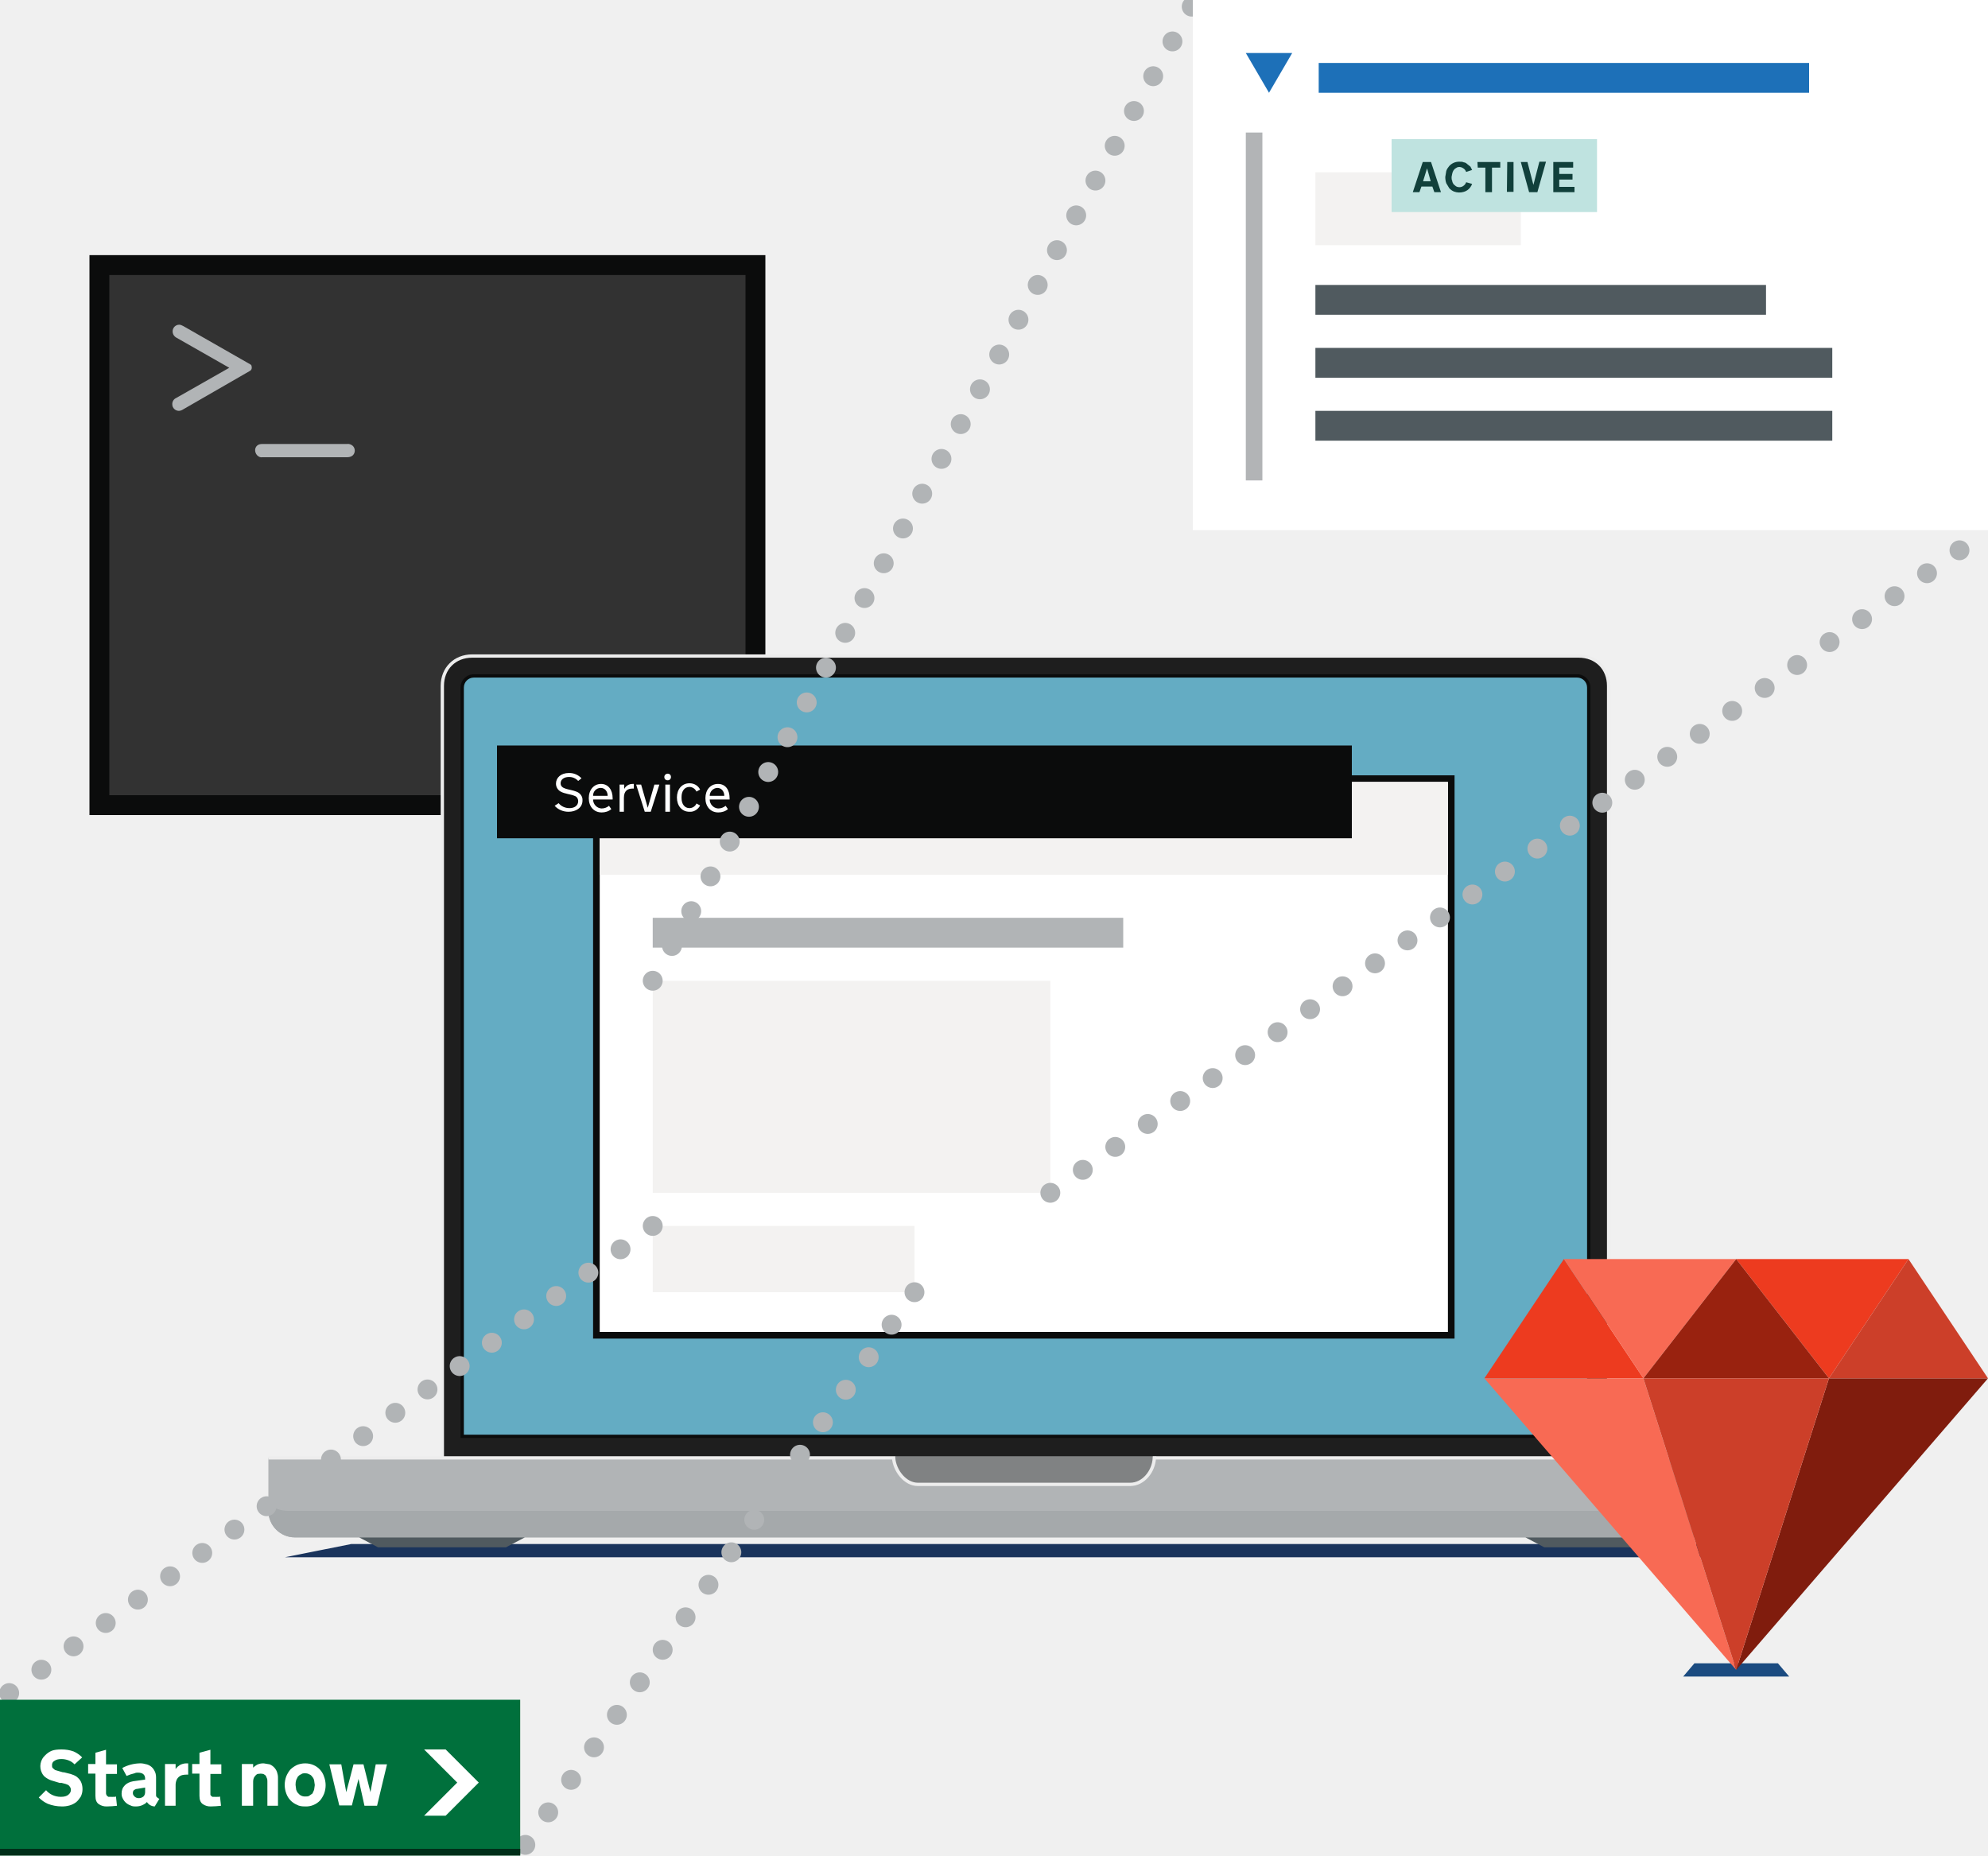
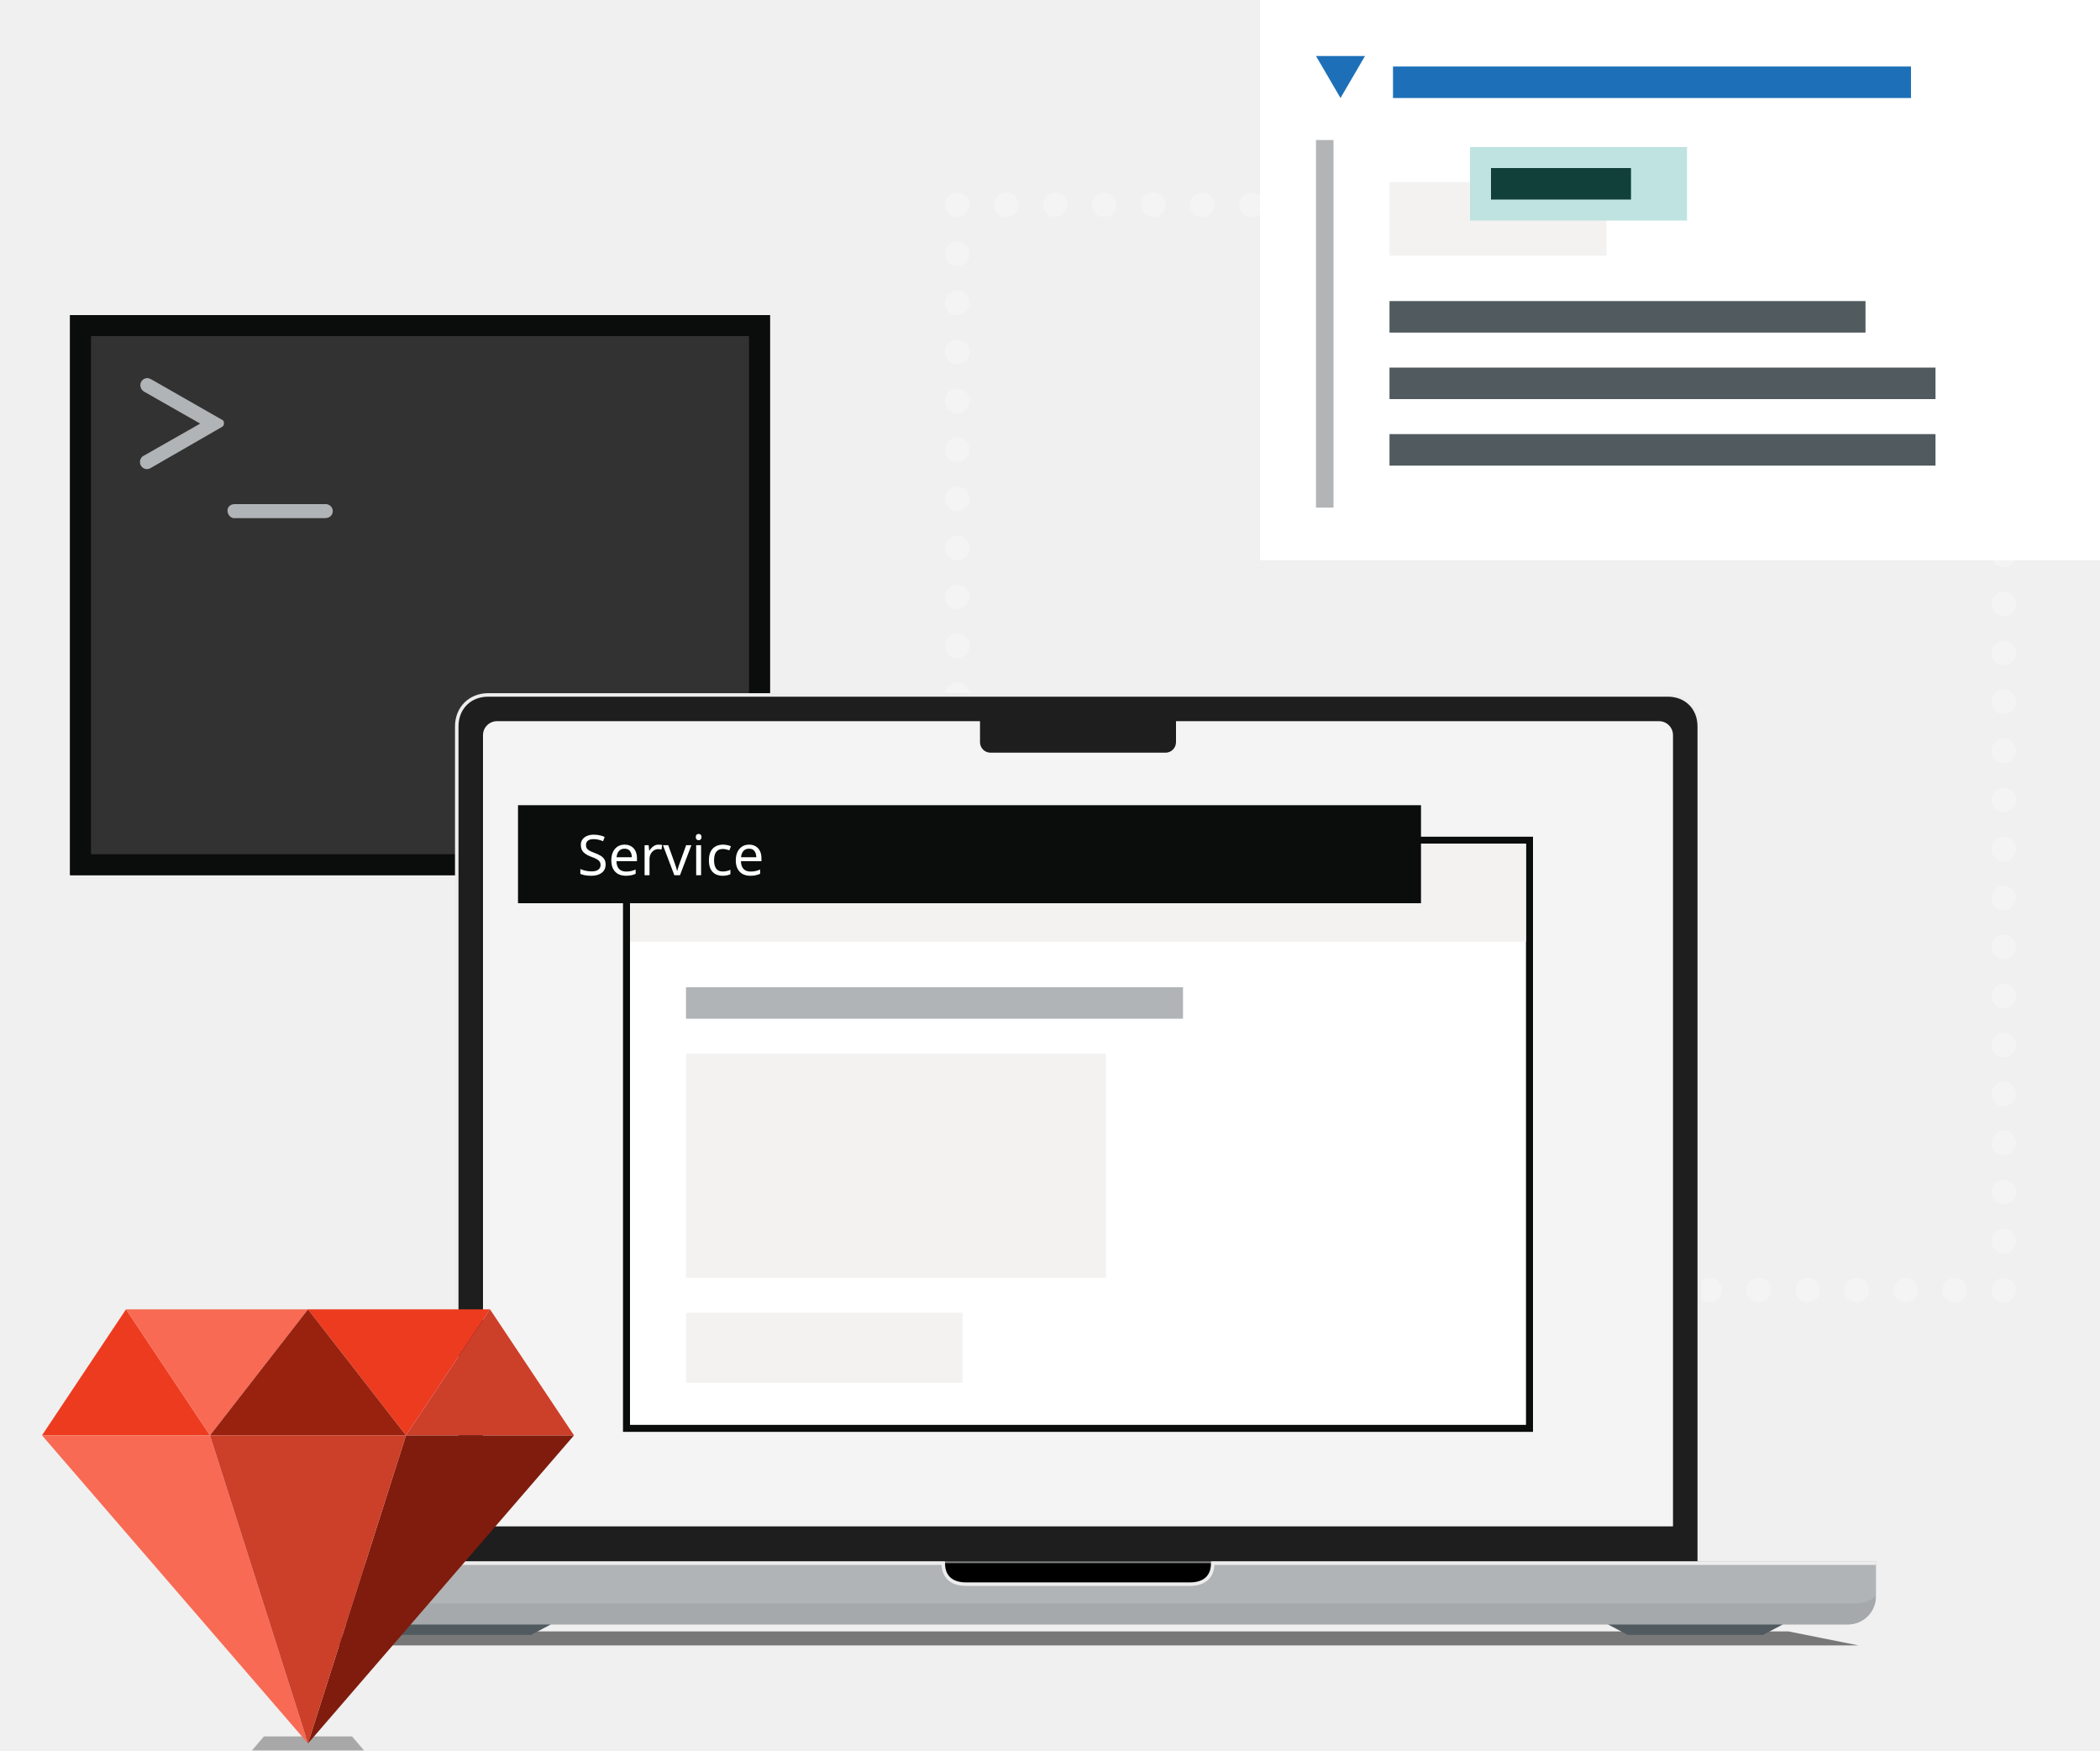
- <svg xmlns="http://www.w3.org/2000/svg" viewBox="0 0 600 560">
-   <g fill="none" fill-rule="evenodd">
-     <g fill-rule="nonzero">
-       <path fill="#323232" stroke="#0B0C0C" stroke-width="6" d="M30 80h198v163H30z" />
-       <path fill="#B1B4B6" d="M75.6 110 55.3 98.4c-.4-.2-.8-.4-1.2-.4a2 2 0 0 0-2 2c0 .9.5 1.6 1.3 2l15.8 9-16 9.1a2 2 0 0 0-1.2 2c0 1 .9 1.9 2 1.9.4 0 .9-.2 1.2-.4l20.3-11.7c.5-.3.6-1 .4-1.5 0-.2-.2-.3-.3-.4Zm30.8 24.5c-.5-.4-1.1-.6-1.7-.5H79.2c-.6 0-1.2.1-1.6.5-.8.7-.8 2 0 2.9.5.5 1 .7 1.6.6h25.5c.6 0 1.2-.1 1.7-.5a2 2 0 0 0 0-3Z" />
+ <svg xmlns="http://www.w3.org/2000/svg" xmlns:xlink="http://www.w3.org/1999/xlink" width="600" height="500">
+   <defs>
+     <path id="a" d="M0 0h200v109h-81a8 8 0 0 0-8 8v43H0V0Z" />
+   </defs>
+   <path fill="#FFF" fill-opacity=".3" fill-rule="nonzero" d="M277 58.5c0 1.9-1.6 3.5-3.5 3.5a3.5 3.5 0 0 1-3.5-3.5c0-1.9 1.6-3.5 3.5-3.5s3.5 1.6 3.5 3.5Zm0 14c0 1.9-1.6 3.5-3.5 3.5a3.5 3.5 0 0 1-3.5-3.5c0-1.9 1.6-3.5 3.5-3.5s3.5 1.6 3.5 3.5Zm0 14c0 1.9-1.6 3.5-3.5 3.5a3.5 3.5 0 0 1-3.5-3.5c0-1.9 1.6-3.5 3.5-3.5s3.5 1.6 3.5 3.5Zm0 14c0 1.9-1.6 3.5-3.5 3.5a3.5 3.5 0 0 1-3.5-3.5c0-1.9 1.6-3.5 3.5-3.5s3.5 1.6 3.5 3.5Zm0 14c0 1.9-1.6 3.5-3.5 3.5a3.5 3.5 0 0 1-3.5-3.5c0-1.9 1.6-3.5 3.5-3.5s3.5 1.6 3.5 3.5Zm0 14c0 1.9-1.6 3.5-3.5 3.5a3.5 3.5 0 0 1-3.5-3.5c0-1.9 1.6-3.5 3.5-3.5s3.5 1.6 3.5 3.5Zm0 14c0 1.9-1.6 3.5-3.5 3.5a3.5 3.5 0 0 1-3.5-3.5c0-1.9 1.6-3.5 3.5-3.5s3.5 1.6 3.5 3.5Zm0 14c0 1.9-1.6 3.5-3.5 3.5a3.5 3.5 0 0 1-3.5-3.5c0-1.9 1.6-3.5 3.5-3.5s3.5 1.6 3.5 3.5Zm0 14c0 1.9-1.6 3.5-3.5 3.5a3.5 3.5 0 0 1-3.5-3.5c0-1.9 1.6-3.5 3.5-3.5s3.5 1.6 3.5 3.5Zm0 14c0 1.9-1.6 3.5-3.5 3.5a3.5 3.5 0 0 1-3.5-3.5c0-1.9 1.6-3.5 3.5-3.5s3.5 1.6 3.5 3.5Zm0 14c0 1.9-1.6 3.5-3.5 3.5a3.5 3.5 0 0 1-3.5-3.5c0-1.9 1.6-3.5 3.5-3.5s3.5 1.6 3.5 3.5Zm14-140c0 1.9-1.6 3.5-3.5 3.5a3.5 3.5 0 0 1-3.5-3.5c0-1.9 1.6-3.5 3.5-3.5 2 0 3.5 1.6 3.5 3.5Zm14 0c0 1.9-1.6 3.5-3.5 3.5a3.5 3.5 0 0 1-3.5-3.5c0-1.9 1.6-3.5 3.5-3.5 2 0 3.5 1.6 3.5 3.5Zm14 0c0 1.9-1.6 3.5-3.5 3.5a3.5 3.5 0 0 1-3.5-3.5c0-1.9 1.6-3.5 3.5-3.5 2 0 3.5 1.6 3.5 3.5Zm14 0c0 1.9-1.6 3.5-3.5 3.5a3.5 3.5 0 0 1-3.5-3.5c0-1.9 1.6-3.5 3.5-3.5 2 0 3.5 1.6 3.5 3.5Zm14 0c0 1.9-1.6 3.5-3.5 3.5a3.5 3.5 0 0 1-3.5-3.5c0-1.9 1.6-3.5 3.5-3.5 2 0 3.5 1.6 3.5 3.5Zm14 0c0 1.9-1.6 3.5-3.5 3.5a3.5 3.5 0 0 1-3.5-3.5c0-1.9 1.6-3.5 3.5-3.5 2 0 3.5 1.6 3.5 3.5Zm208 310c0-1.9 1.6-3.5 3.5-3.5s3.5 1.6 3.5 3.5-1.6 3.5-3.5 3.5a3.5 3.5 0 0 1-3.5-3.5Zm0-14c0-1.9 1.6-3.5 3.5-3.5s3.5 1.6 3.5 3.5-1.6 3.5-3.5 3.5a3.5 3.5 0 0 1-3.5-3.5Zm0-14c0-1.9 1.6-3.5 3.5-3.5s3.5 1.6 3.5 3.5-1.6 3.5-3.5 3.5a3.5 3.5 0 0 1-3.5-3.5Zm0-14c0-1.9 1.6-3.5 3.5-3.5s3.5 1.6 3.5 3.5-1.6 3.5-3.5 3.5a3.5 3.5 0 0 1-3.5-3.5Zm0-14c0-1.9 1.6-3.5 3.5-3.5s3.5 1.6 3.5 3.5-1.6 3.5-3.5 3.5a3.5 3.5 0 0 1-3.5-3.5Zm0-14c0-1.9 1.6-3.5 3.5-3.5s3.5 1.6 3.5 3.5-1.6 3.5-3.5 3.5a3.5 3.5 0 0 1-3.5-3.5Zm0-14c0-1.9 1.6-3.5 3.5-3.5s3.5 1.6 3.5 3.5-1.6 3.5-3.5 3.5a3.5 3.5 0 0 1-3.5-3.5Zm0-14c0-1.9 1.6-3.5 3.5-3.5s3.5 1.6 3.5 3.5-1.6 3.5-3.5 3.5a3.5 3.5 0 0 1-3.5-3.5Zm0-14c0-1.9 1.6-3.5 3.5-3.5s3.5 1.6 3.5 3.5-1.6 3.5-3.5 3.5a3.5 3.5 0 0 1-3.5-3.5Zm0-14c0-1.9 1.6-3.5 3.5-3.5s3.5 1.6 3.5 3.5-1.6 3.5-3.5 3.5a3.5 3.5 0 0 1-3.5-3.5Zm0-14c0-1.9 1.6-3.5 3.5-3.5s3.5 1.6 3.5 3.5-1.6 3.5-3.5 3.5a3.5 3.5 0 0 1-3.5-3.5Zm0-14c0-1.9 1.6-3.5 3.5-3.5s3.5 1.6 3.5 3.5-1.6 3.5-3.5 3.5a3.5 3.5 0 0 1-3.5-3.5Zm0-14c0-1.9 1.6-3.5 3.5-3.5s3.5 1.6 3.5 3.5-1.6 3.5-3.5 3.5a3.5 3.5 0 0 1-3.5-3.5Zm0-14c0-1.9 1.6-3.5 3.5-3.5s3.5 1.6 3.5 3.5-1.6 3.5-3.5 3.5a3.5 3.5 0 0 1-3.5-3.5Zm0-14c0-1.9 1.6-3.5 3.5-3.5s3.5 1.6 3.5 3.5-1.6 3.5-3.5 3.5a3.5 3.5 0 0 1-3.5-3.5Zm0-14c0-1.9 1.6-3.5 3.5-3.5s3.5 1.6 3.5 3.5-1.6 3.5-3.5 3.5a3.5 3.5 0 0 1-3.5-3.5Zm-14 210c0-1.9 1.6-3.5 3.5-3.5s3.5 1.6 3.5 3.5-1.6 3.5-3.5 3.5c-2 0-3.5-1.6-3.5-3.5Zm-14 0c0-1.9 1.6-3.5 3.5-3.5s3.5 1.6 3.5 3.5-1.6 3.5-3.5 3.5c-2 0-3.5-1.6-3.5-3.5Zm-14 0c0-1.9 1.6-3.5 3.5-3.5s3.5 1.6 3.5 3.5-1.6 3.5-3.5 3.5c-2 0-3.5-1.6-3.5-3.5Zm-14 0c0-1.9 1.6-3.5 3.5-3.5s3.5 1.6 3.5 3.5-1.6 3.5-3.5 3.5c-2 0-3.5-1.6-3.5-3.5Zm-14 0c0-1.9 1.6-3.5 3.5-3.5s3.5 1.6 3.5 3.5-1.6 3.5-3.5 3.5c-2 0-3.5-1.6-3.5-3.5Zm-14 0c0-1.9 1.6-3.5 3.5-3.5s3.5 1.6 3.5 3.5-1.6 3.5-3.5 3.5c-2 0-3.5-1.6-3.5-3.5Z" />
+   <g transform="translate(20 90)">
+     <mask id="b" fill="#fff">
+       <use xlink:href="#a" />
+     </mask>
+     <use xlink:href="#a" fill="#000" fill-rule="nonzero" />
+     <g fill-rule="nonzero" mask="url(#b)">
+       <path fill="#323232" stroke="#0B0C0C" stroke-width="6" d="M197 3v154H3V3h194Z" />
+       <path fill="#B1B4B6" d="M43.6 30 23.3 18.4c-.4-.2-.8-.4-1.2-.4a2 2 0 0 0-2 2c0 .9.5 1.6 1.3 2l15.8 9-16 9.1a2 2 0 0 0-1.2 2c0 1 .9 1.9 2 1.9.4 0 .9-.2 1.2-.4l20.3-11.7c.5-.3.6-1 .4-1.5 0-.2-.2-.3-.3-.4Zm30.8 24.5c-.5-.4-1.1-.6-1.7-.5H47.2c-.6 0-1.2.1-1.6.5-.8.7-.8 2 0 2.9.5.5 1 .7 1.6.6h25.5c.6 0 1.2-.1 1.7-.5a2 2 0 0 0 0-3Z" />
    </g>
-     <path fill="#1E1E1E" fill-rule="nonzero" d="M133.4 448.8V207c0-5.4 3.6-9 9-9h334c5.6 0 9.1 3.5 9.1 9v242" />
-     <path fill="#EDEDED" fill-rule="nonzero" d="M486 448.8h-1V207c0-5-3.5-8.5-8.5-8.5h-334c-5 0-8.5 3.5-8.5 8.5v241.8h-1V207c0-5.5 4-9.5 9.5-9.5h334c5.5 0 9.5 4 9.5 9.5v241.8Z" />
-     <path fill="#64ACC3" fill-rule="nonzero" d="M143.4 204h332a4 4 0 0 1 4 4v225.5h-340V208a4 4 0 0 1 4-4Z" />
-     <path fill="#0B0C0C" fill-rule="nonzero" d="M480 434H139V207.5a4 4 0 0 1 4-4h333a4 4 0 0 1 4 4V434Zm-340-1h339V207.5a3 3 0 0 0-3-3H143a3 3 0 0 0-3 3V433Z" />
-     <path fill="#808283" fill-rule="nonzero" d="M270 439.5h79v14h-79z" />
-     <path fill="#B1B4B6" fill-rule="nonzero" d="M341 448h-64c-3.8 0-7-4.1-7.3-8H81v16a8 8 0 0 0 8 8h440a8 8 0 0 0 8-8l-.1-16H348.3c-.3 4.1-3.4 8-7.3 8Z" />
-     <path fill="#A5A9AB" fill-rule="nonzero" d="M81 454v2a8 8 0 0 0 8 8h440a8 8 0 0 0 8-8l-.1-2a8.5 8.5 0 0 1-5.5 2H87c-2.1 0-4.2-.7-5.9-2Z" />
-     <path stroke="#EDEDED" d="M537 440H348.4c-.2 4.1-3.3 8-7.3 8H277c-3.8 0-7-4.1-7.3-8H81" />
-     <path fill="#1A345C" fill-rule="nonzero" d="M106 466h406l20 4H86z" />
-     <path fill="#505A5F" fill-rule="nonzero" d="m108.4 464 5.7 3h38.6l5.7-3zm352 0 5.7 3h38.6l5.7-3z" />
-     <path fill="#FFF" fill-rule="nonzero" stroke="#0B0C0C" stroke-width="2" d="M180 235h258v168H180z" />
-     <path fill="#B1B4B6" d="M197 277h142v9H197z" />
-     <path fill="#F3F2F1" fill-rule="nonzero" d="M197 370h79v20h-79v-20Zm0-74h120v64H197v-64Zm-16-60h256v28H181v-28Z" />
-     <g fill-rule="nonzero">
-       <path fill="#0B0C0C" d="M150 225h258v28H150z" />
-       <path fill="#FFF" d="M168.6 242.4c.8 1 2 1.5 3.3 1.5 1.4 0 2.6-.7 2.6-2.1 0-.7-.4-1.4-1.1-1.6-1.1-.5-3-.6-4.2-1.3a2.7 2.7 0 0 1-1.4-2.4c0-1.8 1.5-3.2 3.9-3.2a5 5 0 0 1 3.8 1.6l-1 .8a3.6 3.6 0 0 0-2.8-1.2c-1.4 0-2.5.7-2.5 1.9 0 1.9 2.7 1.7 4.7 2.5 1.2.4 2 1.5 1.9 2.7 0 2.3-2.1 3.4-4.2 3.4-1.6 0-3.1-.6-4.2-1.8l1.2-.8Zm10.4-1.1c0 1.4 1.1 2.6 2.5 2.7h.1c.8 0 1.6-.3 2.2-.8l.7 1c-.8.7-1.9 1-2.9 1-2.4 0-3.9-1.8-3.9-4.3s1.5-4.3 3.7-4.3 3.5 1.8 3.5 4.3v.4H179Zm0-1.1h4.4c0-1.3-.8-2.4-2.1-2.4a2.3 2.3 0 0 0-2.3 2.4Zm12.1-2.2h-.2c-1.4 0-2.6.6-2.6 2.8v4.2H187v-8.2h1.4v1.3c.5-.9 1.4-1.5 2.5-1.5h.4v1.4h-.2Zm3.5 7-2.6-8.2h1.5l2 7 2-7h1.5l-2.6 8.2h-1.8Zm6.9-11.5c.6 0 1 .4 1 1s-.4 1-1 1-1-.4-1-1 .5-1 1-1Zm.7 11.5h-1.4v-8.2h1.4v8.2Zm3.5-4.1c0 1.6.8 3 2.4 3 .9 0 1.8-.6 2.1-1.4l1.1.6c-.6 1.2-1.9 2-3.2 1.9-2.3 0-3.8-1.8-3.8-4.3s1.5-4.3 3.8-4.3c1.4 0 2.6.7 3.2 1.9l-1.1.6a2.4 2.4 0 0 0-2.1-1.4c-1.6 0-2.4 1.4-2.4 3v.4Zm8.5.4c0 1.4 1.1 2.6 2.5 2.7h.1c.8 0 1.6-.3 2.2-.8l.7 1c-.8.7-1.9 1-2.9 1-2.4 0-3.9-1.8-3.9-4.3s1.5-4.3 3.8-4.3 3.5 1.8 3.5 4.3v.4h-6Zm0-1.1h4.4c0-1.3-.8-2.4-2.1-2.4a2.4 2.4 0 0 0-2.3 2.4Z" />
-     </g>
-     <path stroke="#B1B4B6" stroke-dasharray="0 12" stroke-linecap="round" stroke-linejoin="round" stroke-width="6" d="M197 370 0 513m317-153 283-200M197 296 360.5.5M276 390 157 559" />
-     <g fill-rule="nonzero">
-       <path fill="#00703C" d="M0 513h157v47H0z" />
-       <path fill="#002E19" d="M0 558h157v2H0z" />
-       <path fill="#FFF" d="M128 528h6.5l10 10-10 10H128l10-10zM13.9 540.3a5.7 5.7 0 0 0 1.8 1.4 6 6 0 0 0 2.7.6c1 0 1.7-.2 2.2-.6.5-.4.8-.9.8-1.5s-.3-1-.7-1.4c-.5-.3-1.2-.5-2.1-.7H18l-2-.6c-.8-.2-1.4-.5-2-.9-.5-.3-1-.8-1.3-1.4a4.5 4.5 0 0 1 1-5.5 6 6 0 0 1 1.9-1.3c.8-.3 1.8-.4 3-.4 1.3 0 2.5.2 3.6.6a8 8 0 0 1 2.6 1.8l-2.3 2.1c-.5-.5-1-.9-1.8-1.2a6 6 0 0 0-2.2-.4c-.9 0-1.6.2-2 .5-.6.3-.8.8-.8 1.3 0 .4 0 .7.2.9l.7.6 1 .3 1.4.4h.3l2 .5c.6.2 1.2.4 1.8.8.5.4 1 .9 1.3 1.5.3.6.5 1.3.5 2.3a5 5 0 0 1-.5 2.2c-.4.6-.8 1.2-1.4 1.7a6 6 0 0 1-2 1 8 8 0 0 1-2.4.3 11.8 11.8 0 0 1-4.2-.8 9 9 0 0 1-2.7-1.9l2.2-2.2Zm18.1 1 .1.4.2.3.4.3h.7a5.1 5.1 0 0 0 .9 0h.4l.3-.1.3 2.8a29.4 29.4 0 0 1-3 .2 4 4 0 0 1-2.5-.7c-.7-.5-1-1.3-1-2.5v-6.7h-2.2v-2.9h2.2V529l3.2-.9v4.4h3.3v2.9H32v6Zm9.4-1.4c-.4 0-.7.2-1 .4-.2.2-.3.5-.3.9s.2.7.5 1c.3.3.7.5 1.3.5.6 0 1-.2 1.4-.5.4-.4.5-.9.5-1.4v-1.3l-2.4.4Zm3 4c-.2 0-.3.2-.5.4l-.7.4a4.5 4.5 0 0 1-2.1.5c-.6 0-1.2 0-1.7-.3a4 4 0 0 1-2.3-2 3 3 0 0 1-.4-1.6c0-1 .3-1.8 1-2.5.6-.6 1.4-1 2.5-1.2l3.6-.5v-.2c0-.6-.1-1-.5-1.4-.3-.3-.9-.5-1.7-.5-.3 0-.6 0-1 .2a12.3 12.3 0 0 0-2.4.8l-1.3-2.4a11.7 11.7 0 0 1 5.2-1.4 5 5 0 0 1 1.7.2 3.7 3.7 0 0 1 2.8 2c.3.5.5 1.2.5 2v5.2c0 .4 0 .7.3.8.1.2.4.4.7.5l-1.4 2.3a3 3 0 0 1-1.4-.4 3 3 0 0 1-1-1Zm12.4-8.3h-.3a6 6 0 0 0-1.3.1 2.6 2.6 0 0 0-1.9 1.5 4 4 0 0 0-.3 1.7v6.1h-3.2v-12.6H53v1.5l.5-.6.8-.6a4.3 4.3 0 0 1 2-.5h.5v3.4Zm6.7 5.7v.4l.2.3.4.3h.7a5.1 5.1 0 0 0 .9 0h.4l.3-.1.3 2.8a29.4 29.4 0 0 1-3 .2 4 4 0 0 1-2.5-.7c-.7-.5-1-1.3-1-2.5v-6.7H58v-2.9h2.2V529l3.3-.9v4.4h3.3v2.9h-3.3v6Zm9.6-8.9h3.3v1.1a5.3 5.3 0 0 1 1.2-.9 4.4 4.4 0 0 1 2-.4l1.8.3a4 4 0 0 1 2.2 2.3c.2.6.3 1.1.3 1.7v8.5h-3.2v-7.3c0-.4 0-.8-.2-1.1a2 2 0 0 0-.4-.8l-.6-.4-.8-.1-1 .1a2 2 0 0 0-.7.6 2 2 0 0 0-.5.9 4 4 0 0 0-.1 1.2v6.9H73v-12.6Zm19-.2c1 0 1.8.2 2.5.5a5.7 5.7 0 0 1 3.2 3.5 7.3 7.3 0 0 1 0 5.2c-.3.7-.7 1.4-1.2 2a5.8 5.8 0 0 1-4.5 1.8c-1 0-1.8-.1-2.5-.5a5.8 5.8 0 0 1-3.2-3.4 7.4 7.4 0 0 1 0-5.2c.3-.7.7-1.4 1.2-2 .6-.6 1.2-1 2-1.4.7-.3 1.6-.5 2.5-.5Zm0 10c.5 0 .9 0 1.2-.2l1-.7.5-1.1.2-1.4v-.1l-.2-1.4c-.1-.4-.3-.8-.6-1.1-.2-.3-.5-.6-.9-.7-.3-.2-.7-.3-1.2-.3s-.9 0-1.2.3c-.4.1-.7.4-1 .7l-.5 1a5 5 0 0 0-.2 1.5l.2 1.5c.2.4.3.8.6 1a2.5 2.5 0 0 0 2.1 1Zm19.7-1.3 1.6-8.4h3.4l-3 12.5H110l-1.8-8.1-2 8h-3.8l-3-12.4h3.6l1.5 8.4 2.2-8.4h3z" />
-     </g>
-     <path fill="#FFF" d="M360 0h240v160H360z" />
-     <path fill="#505A5F" fill-rule="nonzero" d="M397 86h136v9H397zm0 19h156v9H397zm0 19h156v9H397z" />
-     <path fill="#1D70B8" fill-rule="nonzero" d="M398 19h148v9H398z" />
-     <path fill="#F3F2F1" d="M397 52h62v22h-62z" />
-     <path fill="#B2B4B6" d="M376 40h5v105h-5z" />
-     <path fill="#1D70B8" d="M376 16h14l-7 12z" />
-     <path fill="#BFE3E0" d="M420 42h62v22h-62z" />
-     <path fill="#11403B" fill-rule="nonzero" d="M432.3 56.3H429l-.6 1.7h-2l3-9.1h2.5l3 9.1h-2l-.6-1.7Zm-2.8-1.6h2.3l-1.1-3.9-1.2 3.9Zm6.7-1.3.3-1.8c.2-.6.5-1 .9-1.5a4 4 0 0 1 3-1.3c.6 0 1 0 1.4.2.4 0 .8.3 1 .5l1 .8.5 1-1.8.6a2.2 2.2 0 0 0-.7-1l-.5-.3a2 2 0 0 0-.8-.2c-.4 0-.8.1-1 .3-.4.2-.6.4-.8.7a3 3 0 0 0-.4 1l-.2 1c0 .5 0 .8.2 1.2 0 .3.2.7.4 1l.7.6c.3.2.7.3 1 .3a2 2 0 0 0 1.4-.5 2.1 2.1 0 0 0 .7-1l1.8.5a4 4 0 0 1-.6 1.1 3.6 3.6 0 0 1-1.9 1.3 4.6 4.6 0 0 1-3-.1 4 4 0 0 1-1.4-1l-.9-1.5c-.2-.6-.3-1.2-.3-1.9Zm9.7-4.5h6.9v1.7h-2.5V58h-2v-7.4H446zm9 0h1.9v9h-2zm6.6 9.1-2.5-9.1h2l1.8 6.9 1.8-7h2L464 58zm7.3-9.1h6v1.7h-4.2v1.9h4v1.7h-4v2.2h4.6V58h-6.4z" />
-     <path fill="#1B4B80" fill-rule="nonzero" d="M511.4 502h25.2l3.4 4h-32z" />
-     <path fill="#ED3B1F" d="m472 380 24 36h-48z" />
-     <path fill="#F86A54" d="M472 380h52l-28 36z" />
-     <path fill="#ED3B1F" d="M524 380h52l-24 36z" />
-     <path fill="#99220F" d="m524 380 28 36h-56z" />
-     <path fill="#801C0D" d="m524 504 76-88h-48z" />
-     <path fill="#F86A54" d="m524 504-28-88h-48z" />
-     <path fill="#CC3F29" d="m524 504 28-88h-56zm52-124 24 36h-48z" />
  </g>
+   <path fill="#FFF" d="M138 206h340v230H138z" opacity=".3" />
+   <path fill="#1E1E1E" fill-rule="nonzero" d="M476.4 198.5c5.6 0 9.1 3.8 9.1 9.8v238.2h-355V208.3c0-6 3.5-9.8 9-9.8h337ZM280 206H142a4 4 0 0 0-4 4v226h340V210a4 4 0 0 0-4-4H336v6a3 3 0 0 1-3 3h-50a3 3 0 0 1-3-3v-6Z" />
+   <path fill="#EDEDED" fill-rule="nonzero" d="M486 446h-1V207.5c0-5-3.5-8.5-8.5-8.5h-337c-5 0-8.5 3.5-8.5 8.5V446h-1V207.5c0-5.5 4-9.5 9.5-9.5h337c5.5 0 9.5 4 9.5 9.5V446Z" />
+   <path fill="#808283" fill-rule="nonzero" d="M269 446h78v7h-78z" />
+   <path fill="#B1B4B6" fill-rule="nonzero" d="M339.5 452.5H276c-5 0-6.5-3-6.5-6.5H80v10a8 8 0 0 0 8 8h440a8 8 0 0 0 8-8v-10H346.5c0 4-2 6.5-7 6.5Z" />
+   <path stroke="#EDEDED" d="M536 446.5H346.5c0 4-2.5 6-6.5 6h-64c-4 0-6.5-2-6.5-6H80" />
+   <path fill="#A5A9AB" fill-rule="nonzero" d="M80 456v.1a8 8 0 0 0 8 7.9h440a7.9 7.9 0 0 0 7.9-8 8.5 8.5 0 0 1-5.5 2H86c-2.1 0-4.2-.7-5.9-2Z" />
+   <path fill="#000" fill-opacity=".5" fill-rule="nonzero" d="M105 466h406l20 4H85z" />
+   <path fill="#505A5F" fill-rule="nonzero" d="m107.4 464 5.7 3h38.6l5.7-3zm352 0 5.7 3h38.6l5.7-3z" />
+   <path fill="#FFF" fill-rule="nonzero" stroke="#0B0C0C" stroke-width="2" d="M179 240h258v168H179z" />
+   <path fill="#B1B4B6" d="M196 282h142v9H196z" />
+   <path fill="#F3F2F1" fill-rule="nonzero" d="M196 375h79v20h-79v-20Zm0-74h120v64H196v-64Zm-16-60h256v28H180v-28Z" />
+   <path fill="#0B0C0C" fill-rule="nonzero" d="M148 230h258v28H148z" />
+   <text fill="#FFF" font-family="system-ui, sans-serif" font-size="16" font-weight="300" transform="translate(148 230)">
+     <tspan x="17" y="20">Service</tspan>
+   </text>
+   <path fill="#FFF" d="M360 0h240v160H360z" />
+   <path fill="#505A5F" fill-rule="nonzero" d="M397 86h136v9H397zm0 19h156v9H397zm0 19h156v9H397z" />
+   <path fill="#1D70B8" fill-rule="nonzero" d="M398 19h148v9H398z" />
+   <path fill="#F3F2F1" d="M397 52h62v21h-62z" />
+   <path fill="#B2B4B6" d="M376 40h5v105h-5z" />
+   <path fill="#1D70B8" d="M376 16h14l-7 12z" />
+   <path fill="#BFE3E0" d="M420 42h62v21h-62z" />
+   <path fill="#11403B" d="M426 48h40v9h-40z" />
+   <path fill="#000" fill-opacity=".3" fill-rule="nonzero" d="M75.4 496h25.2l3.4 4H72z" />
+   <path fill="#ED3B1F" d="m36 374 24 36H12z" />
+   <path fill="#F86A54" d="M36 374h52l-28 36z" />
+   <path fill="#ED3B1F" d="M88 374h52l-24 36z" />
+   <path fill="#99220F" d="m88 374 28 36H60z" />
+   <path fill="#801C0D" d="m88 498 76-88h-48z" />
+   <path fill="#F86A54" d="m88 498-28-88H12z" />
+   <path fill="#CC3F29" d="m88 498 28-88H60zm52-124 24 36h-48z" />
</svg>
